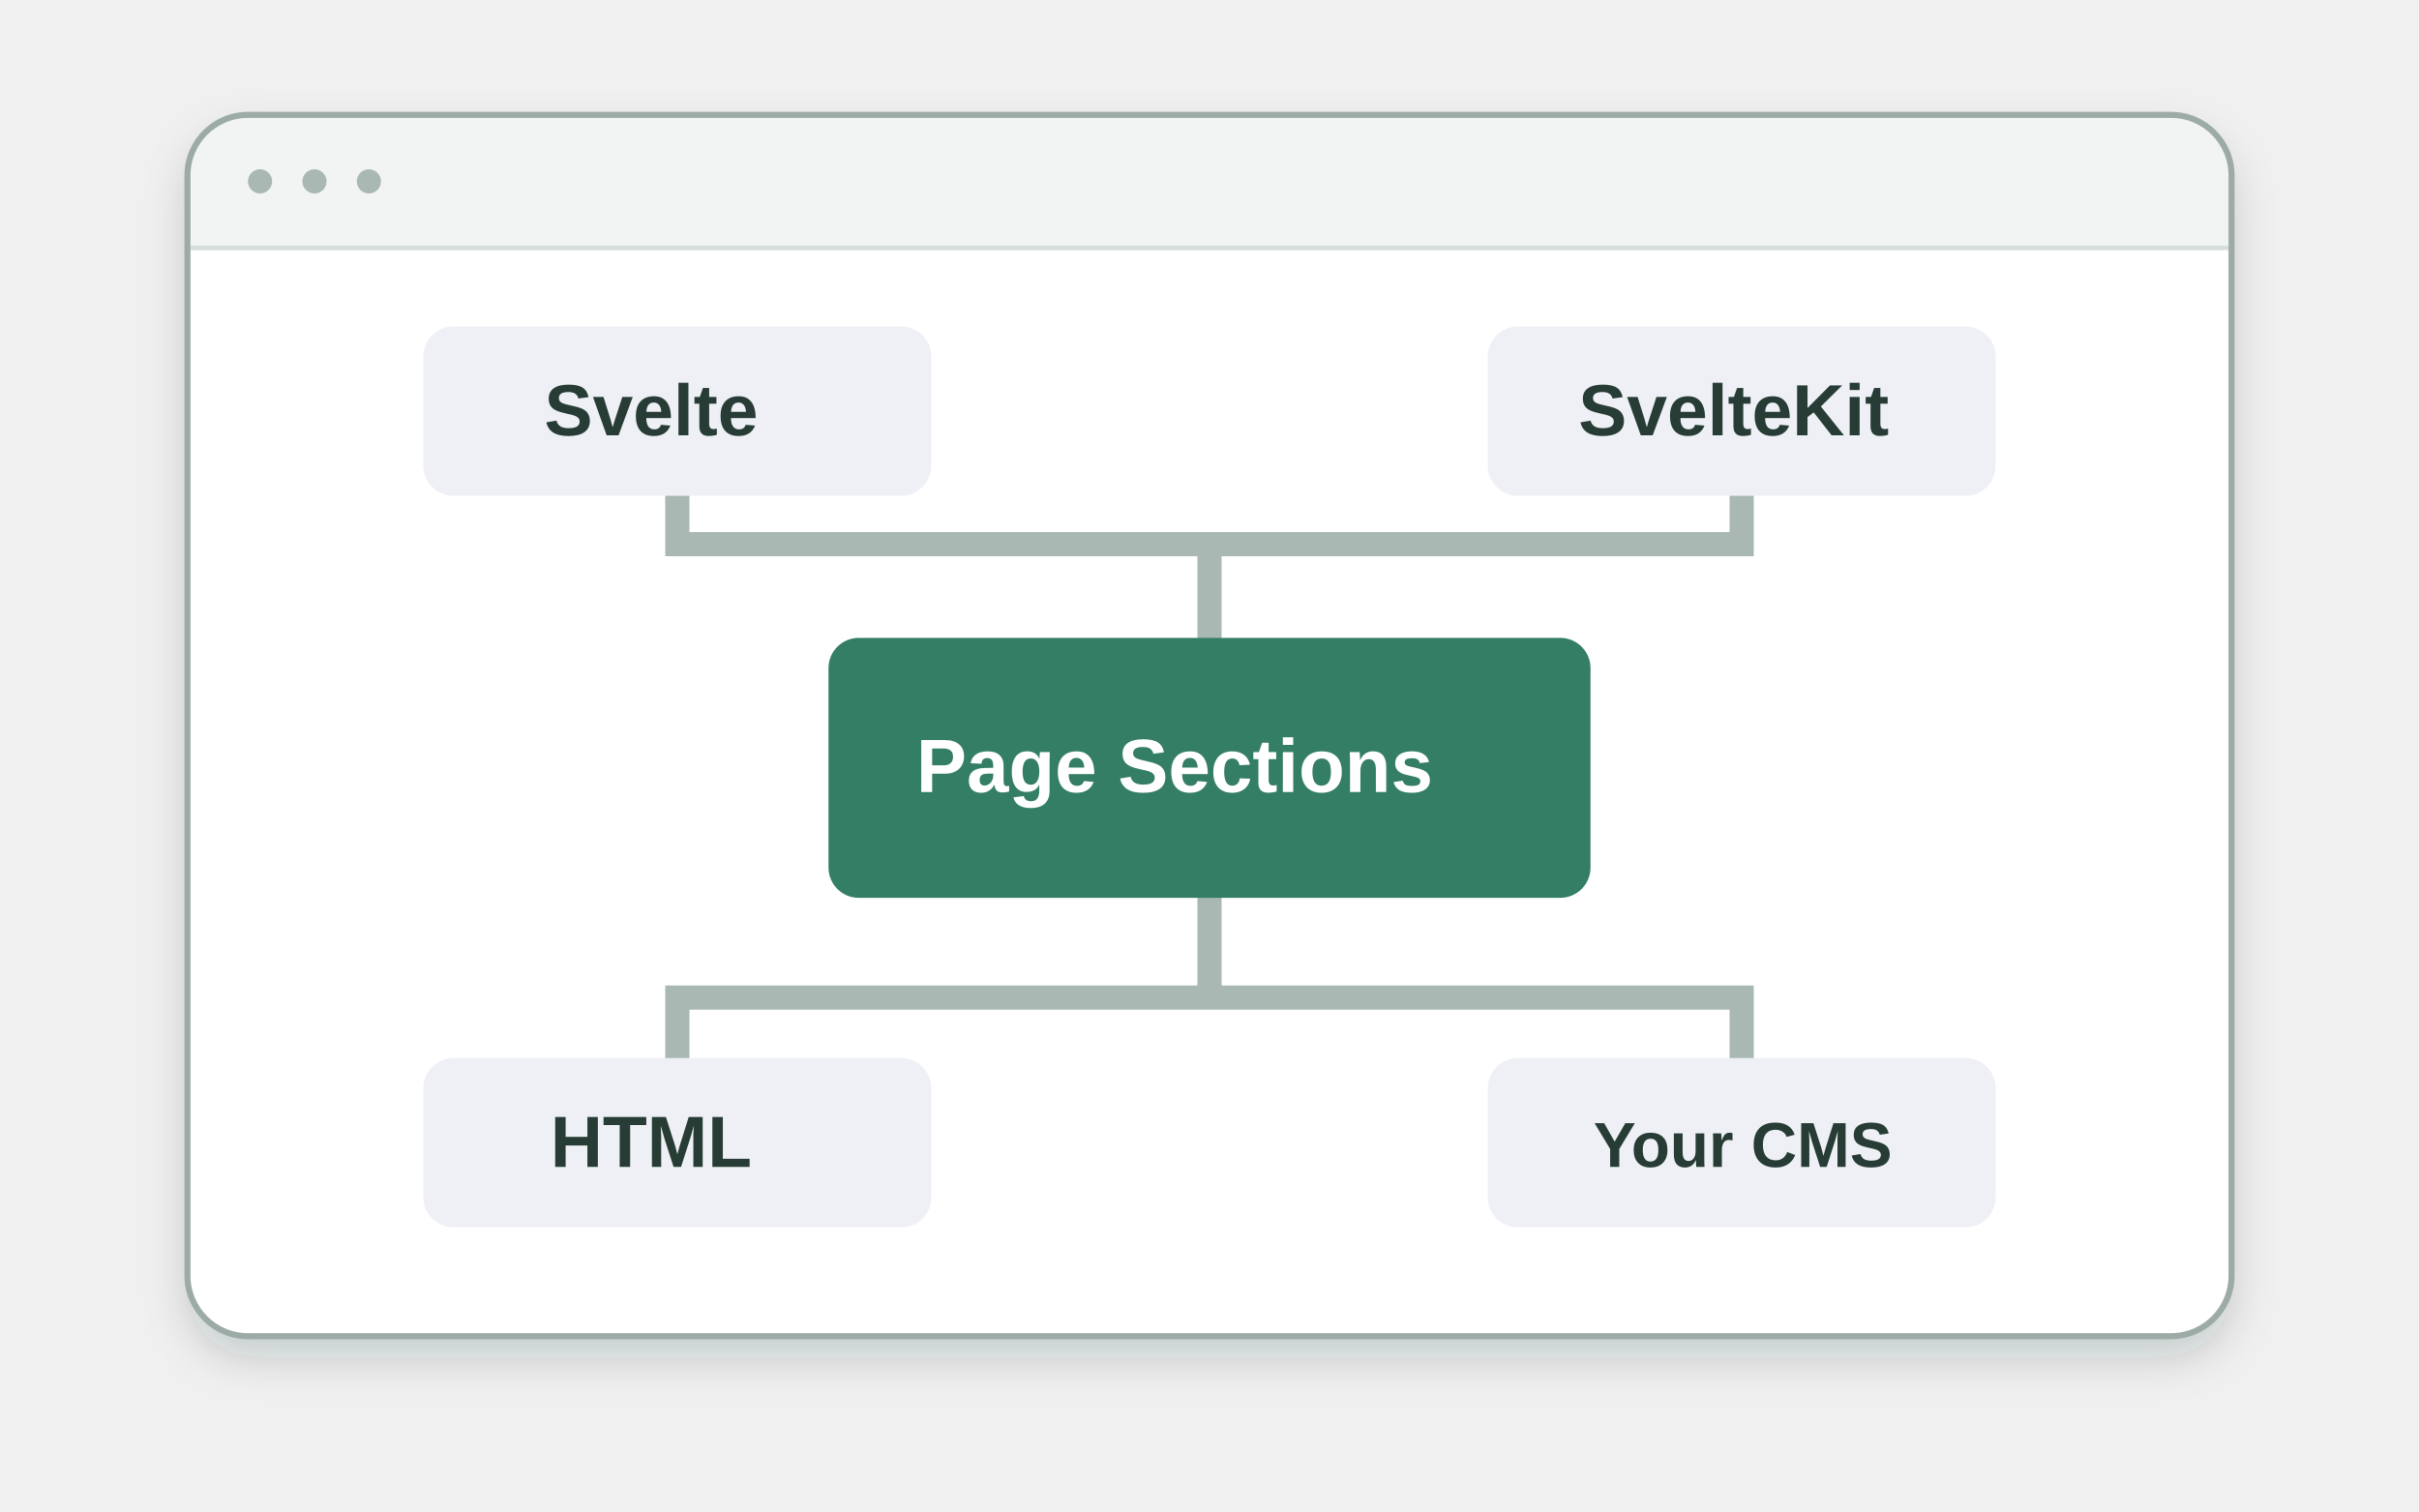
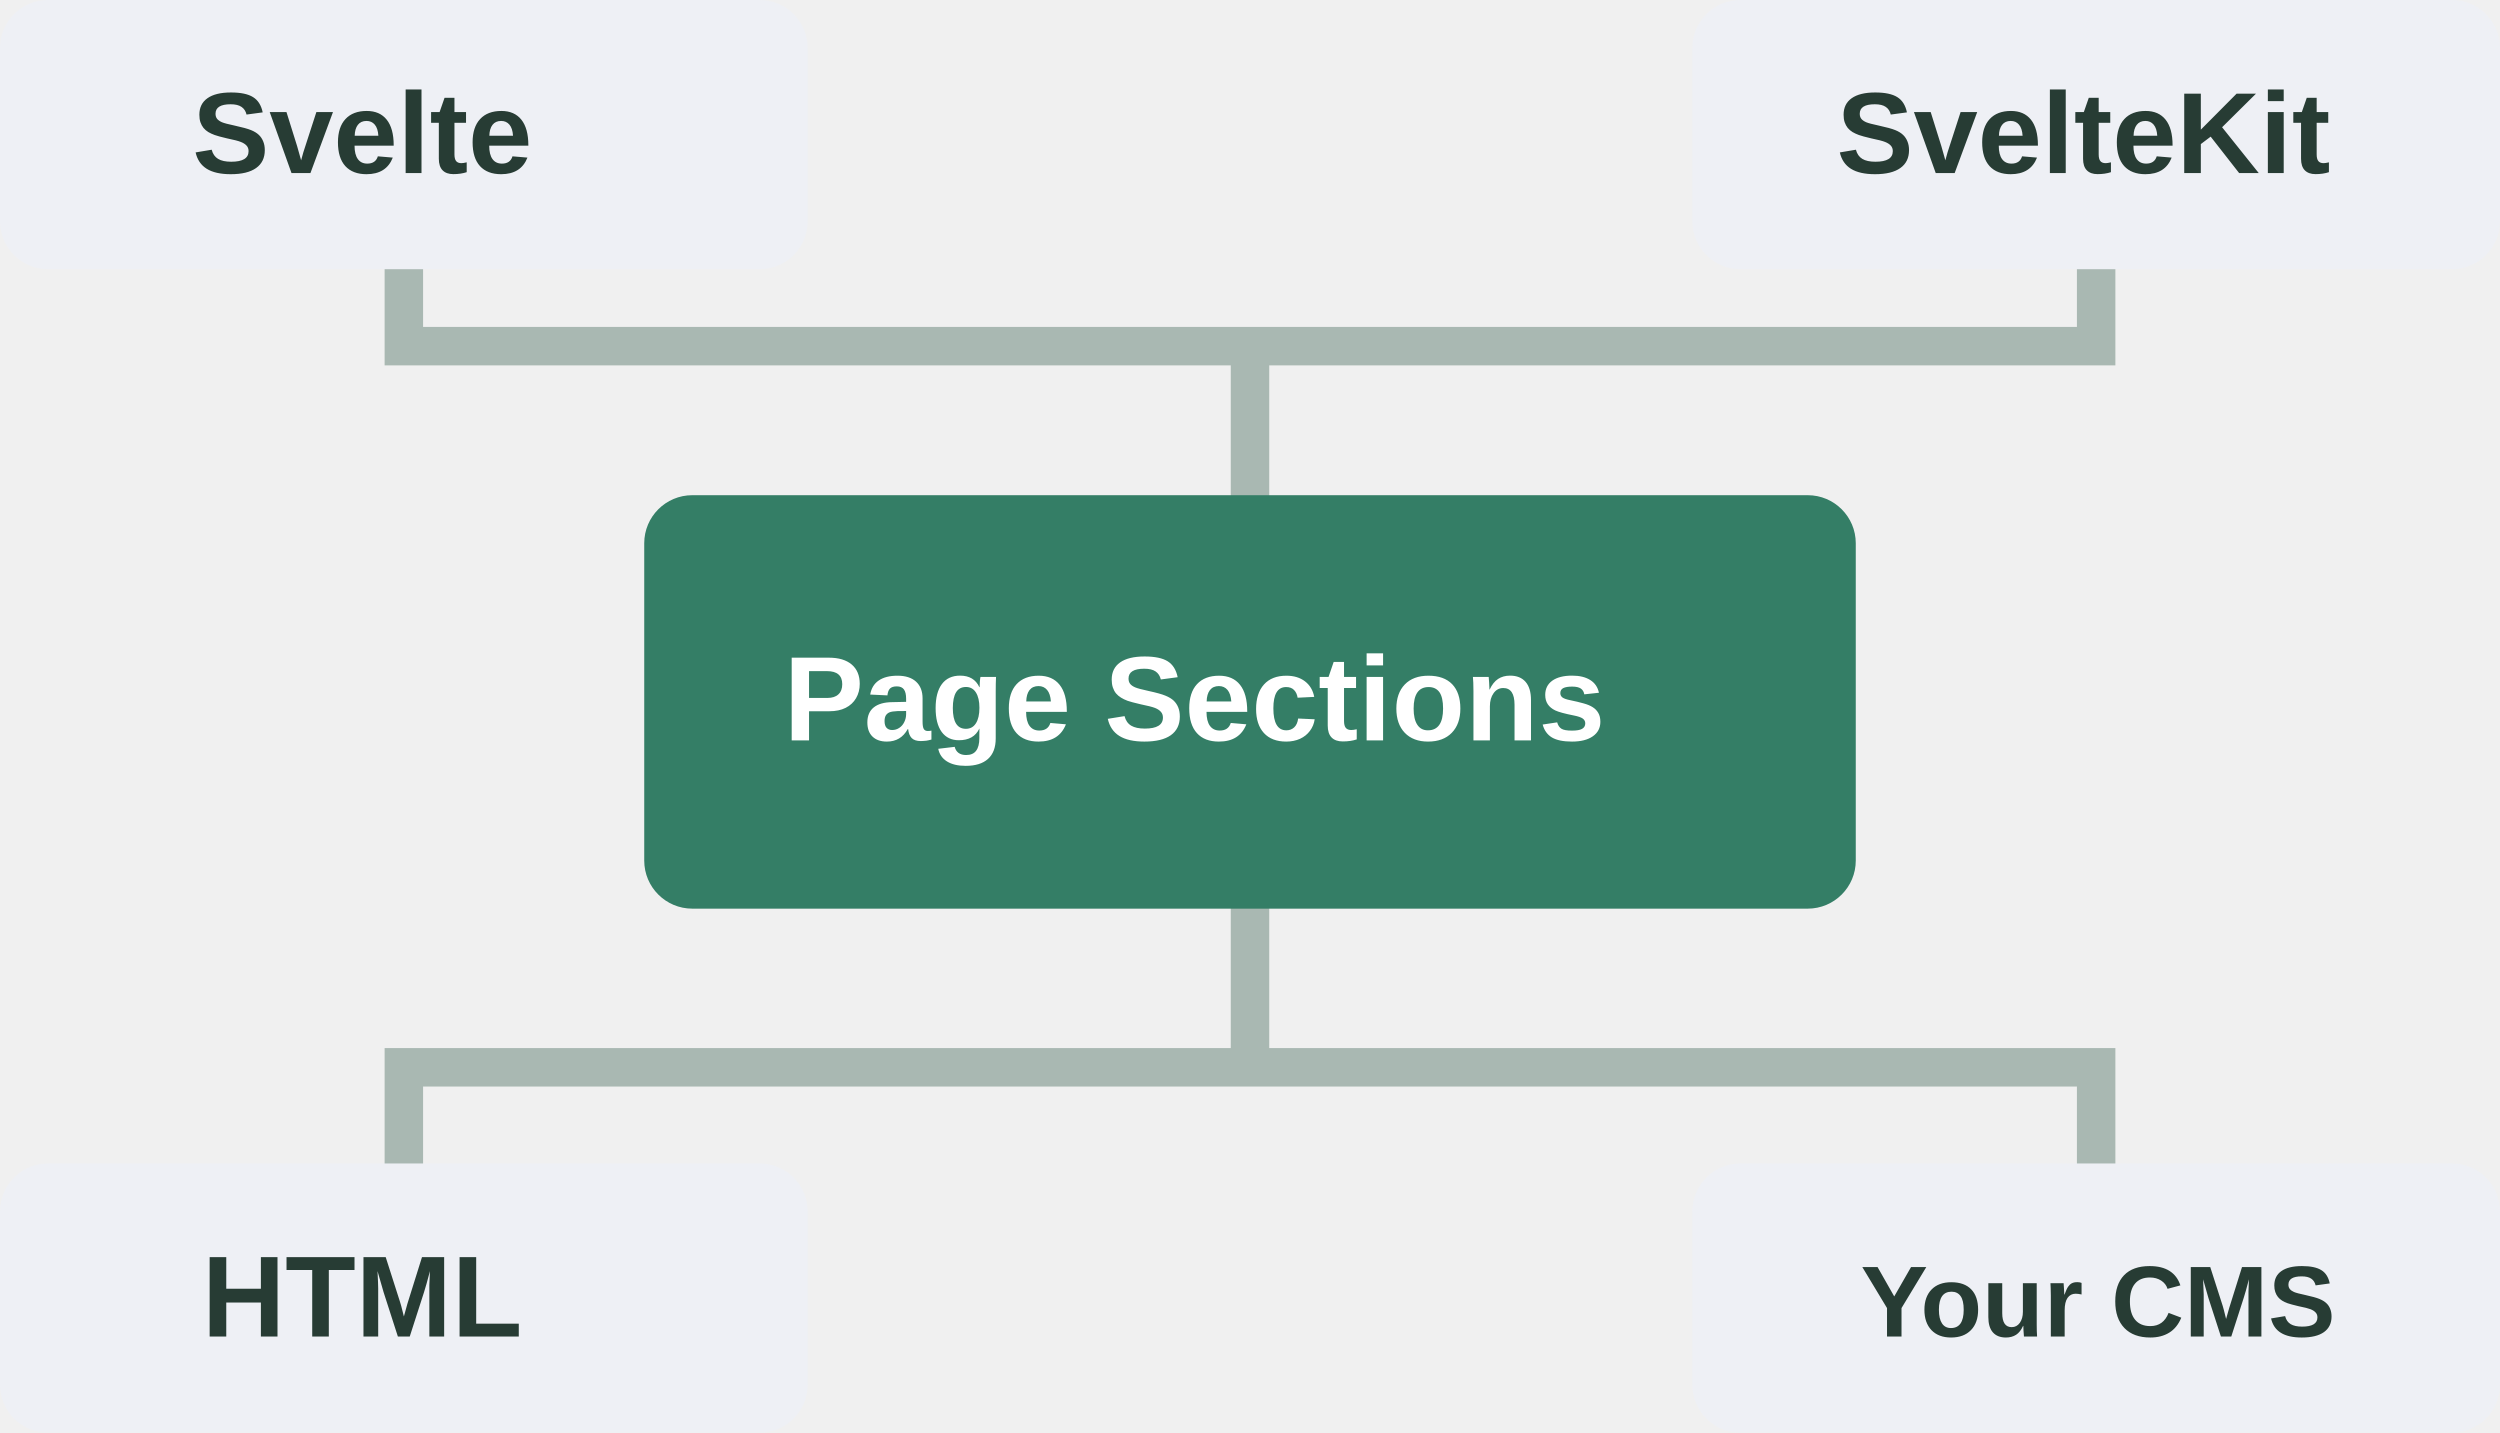
- <svg xmlns="http://www.w3.org/2000/svg" width="800" height="500" viewBox="0 0 800 500">
-   <defs>
-     <clipPath id="window">
-       <rect x="62" y="82" width="676" height="360" rx="16" />
-     </clipPath>
-     <filter id="window-shadow" filterUnits="userSpaceOnUse" x="24" y="6" width="752" height="480" color-interpolation-filters="sRGB">
-       <feDropShadow dx="0" dy="7" stdDeviation="7" flood-color="#18231f" flood-opacity="0.18" />
-     </filter>
-   </defs>
-   <rect x="62" y="38" width="676" height="404" rx="20" fill="#fff" filter="url(#window-shadow)" />
-   <rect x="62" y="38" width="676" height="44" rx="20" fill="#f1f4f3" />
-   <path d="M62 66h676v16H62" fill="#f1f4f3" />
-   <circle cx="86" cy="60" r="4" fill="#a9b8b2" />
-   <circle cx="104" cy="60" r="4" fill="#a9b8b2" />
-   <circle cx="122" cy="60" r="4" fill="#a9b8b2" />
-   <path d="M63 82h674" stroke="#d5dedb" stroke-width="1.5" />
-   <g clip-path="url(#window)">
-     <path d="M400 220V180H224V149M400 220V180H576V149M400 286V330H224V365M400 286V330H576V365" fill="none" stroke="#a9b8b2" stroke-width="8" />
-     <rect x="274" y="211" width="252" height="86" rx="10" fill="#347e66" />
-     <text x="303" y="262" font-family="Arial, sans-serif" font-size="25" font-weight="700" fill="#fff">Page Sections</text>
-     <rect x="140" y="108" width="168" height="56" rx="10" fill="#eef0f5" />
-     <text x="180" y="144" font-family="Arial, sans-serif" font-size="24" font-weight="700" fill="#273c34">Svelte</text>
-     <rect x="492" y="108" width="168" height="56" rx="10" fill="#eef0f5" />
-     <text x="522" y="144" font-family="Arial, sans-serif" font-size="24" font-weight="700" fill="#273c34">SvelteKit</text>
-     <rect x="140" y="350" width="168" height="56" rx="10" fill="#eef0f5" />
-     <text x="182" y="386" font-family="Arial, sans-serif" font-size="24" font-weight="700" fill="#273c34">HTML</text>
-     <rect x="492" y="350" width="168" height="56" rx="10" fill="#eef0f5" />
-     <text x="527" y="386" font-family="Arial, sans-serif" font-size="21" font-weight="700" fill="#273c34">Your CMS</text>
-   </g>
-   <rect x="62" y="38" width="676" height="404" rx="20" fill="none" stroke="#9caba6" stroke-width="2" />
+ <svg xmlns="http://www.w3.org/2000/svg" width="520" height="298" viewBox="140 108 520 298">
+   <path d="M400 220V180H224V149M400 220V180H576V149M400 286V330H224V365M400 286V330H576V365" fill="none" stroke="#a9b8b2" stroke-width="8" />
+   <rect x="274" y="211" width="252" height="86" rx="10" fill="#347e66" />
+   <text x="303" y="262" font-family="Arial, sans-serif" font-size="25" font-weight="700" fill="#fff">Page Sections</text>
+   <rect x="140" y="108" width="168" height="56" rx="10" fill="#eef0f5" />
+   <text x="180" y="144" font-family="Arial, sans-serif" font-size="24" font-weight="700" fill="#273c34">Svelte</text>
+   <rect x="492" y="108" width="168" height="56" rx="10" fill="#eef0f5" />
+   <text x="522" y="144" font-family="Arial, sans-serif" font-size="24" font-weight="700" fill="#273c34">SvelteKit</text>
+   <rect x="140" y="350" width="168" height="56" rx="10" fill="#eef0f5" />
+   <text x="182" y="386" font-family="Arial, sans-serif" font-size="24" font-weight="700" fill="#273c34">HTML</text>
+   <rect x="492" y="350" width="168" height="56" rx="10" fill="#eef0f5" />
+   <text x="527" y="386" font-family="Arial, sans-serif" font-size="21" font-weight="700" fill="#273c34">Your CMS</text>
</svg>
